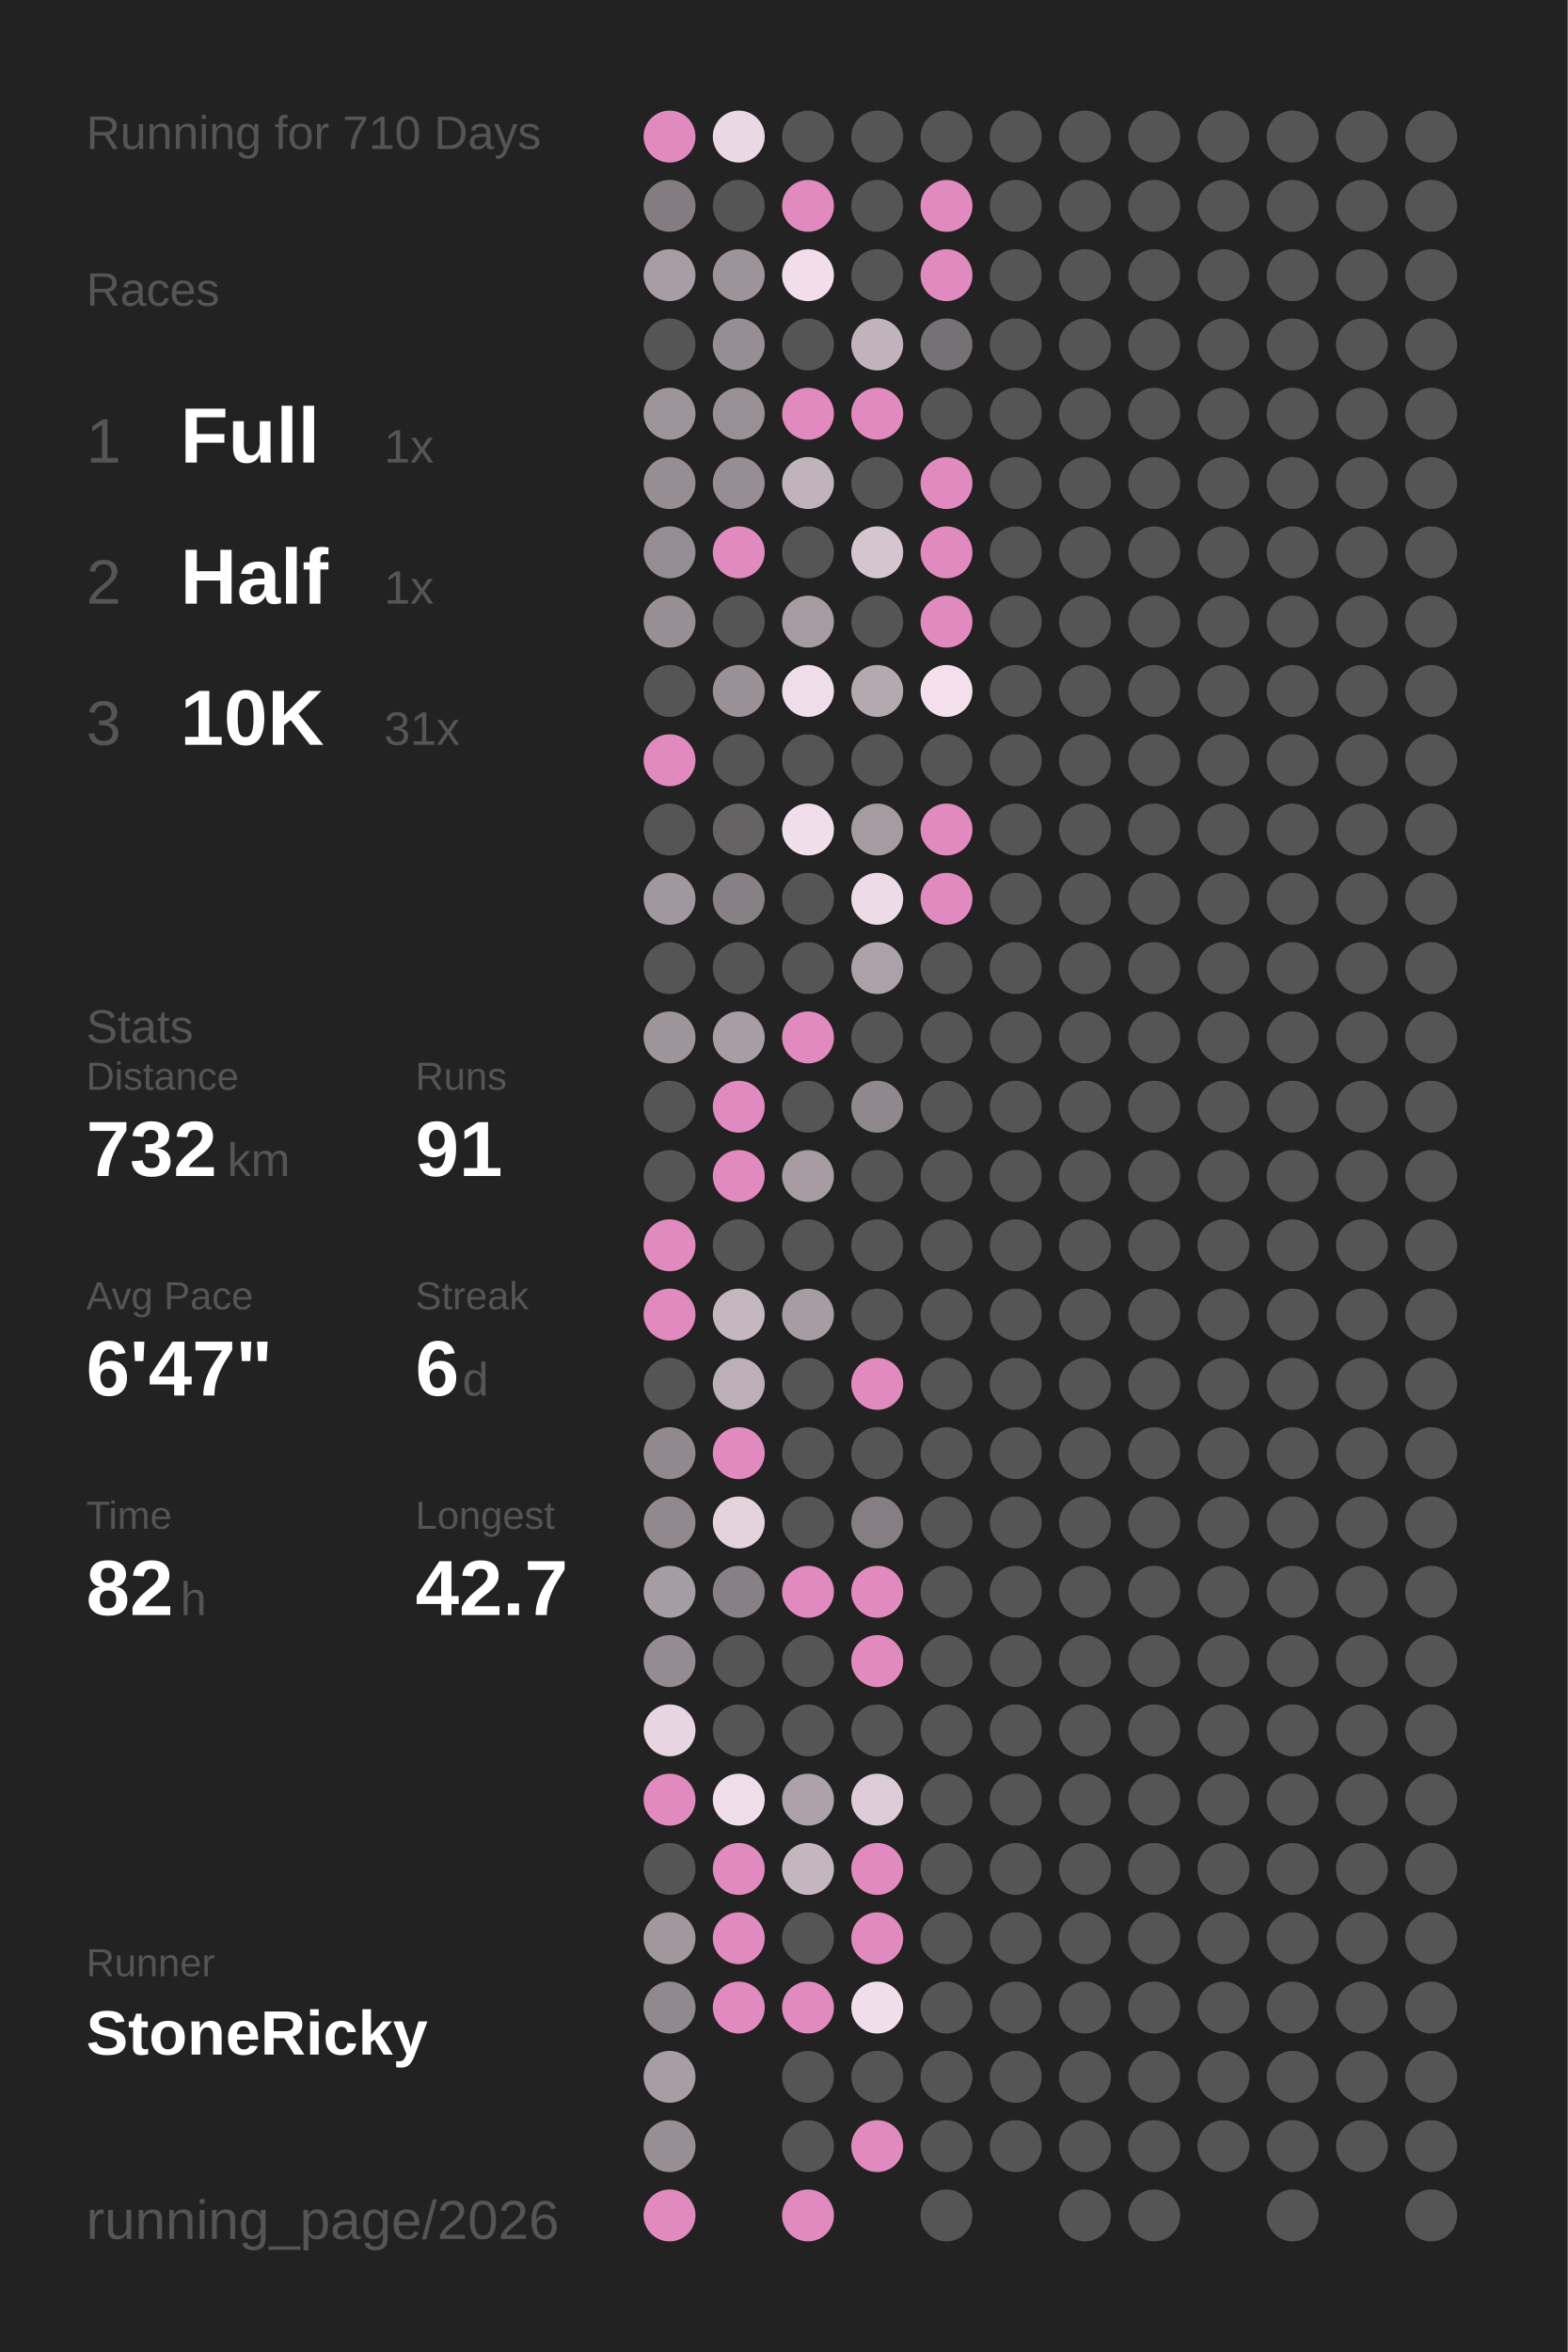
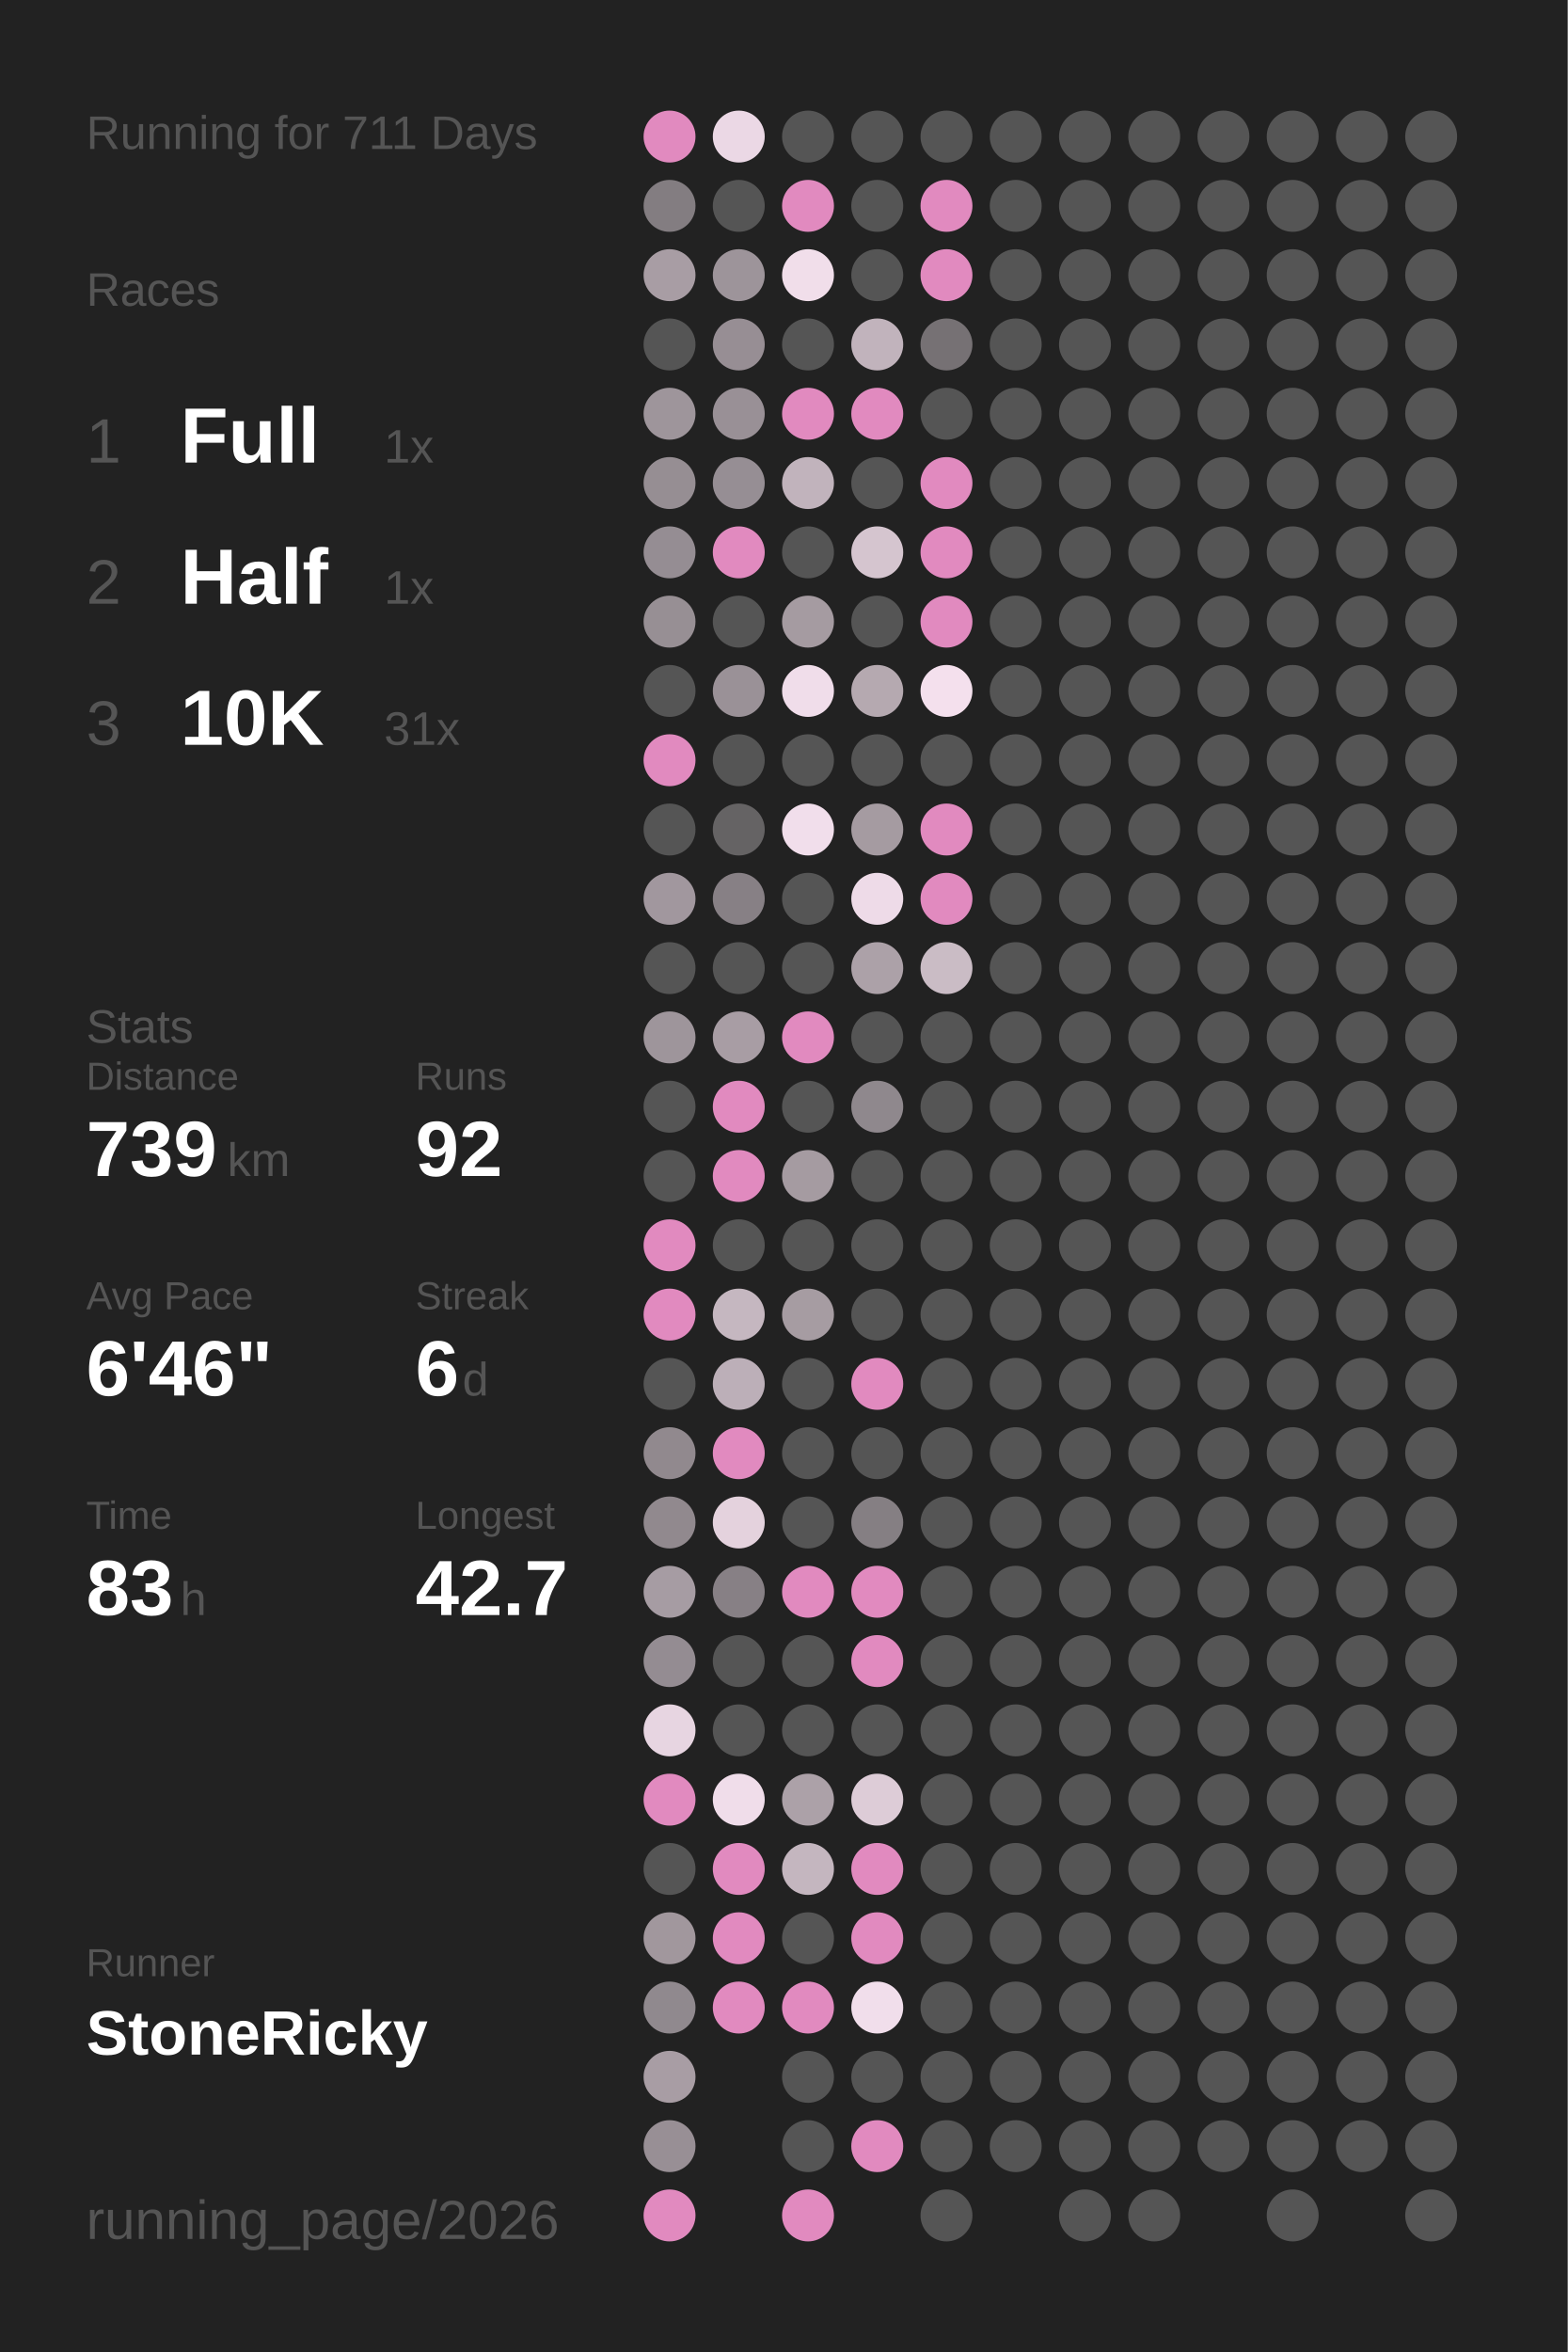
<svg xmlns="http://www.w3.org/2000/svg" baseProfile="full" height="300mm" version="1.1" viewBox="0,0,200,300" width="200mm">
  <defs />
  <rect fill="#222222" height="300" width="200" x="0" y="0" />
-   <text fill="#555555" style="font-size:6px; font-family:Arial;" x="11" y="19">Running for 710 Days</text>
+   <text fill="#555555" style="font-size:6px; font-family:Arial;" x="11" y="19">Running for 711 Days</text>
  <text fill="#555555" style="font-size:6px; font-family:Arial;" x="11" y="39">Races</text>
  <text fill="#555555" style="font-size:8px; font-family:Arial;" x="11" y="59">1</text>
  <text fill="#FFFFFF" style="font-size:10px; font-family:Arial; font-weight:bold;" x="23" y="59">Full</text>
  <text fill="#555555" style="font-size:6px; font-family:Arial;" x="49" y="59">1x</text>
  <text fill="#555555" style="font-size:8px; font-family:Arial;" x="11" y="77">2</text>
  <text fill="#FFFFFF" style="font-size:10px; font-family:Arial; font-weight:bold;" x="23" y="77">Half</text>
  <text fill="#555555" style="font-size:6px; font-family:Arial;" x="49" y="77">1x</text>
  <text fill="#555555" style="font-size:8px; font-family:Arial;" x="11" y="95">3</text>
  <text fill="#FFFFFF" style="font-size:10px; font-family:Arial; font-weight:bold;" x="23" y="95">10K</text>
  <text fill="#555555" style="font-size:6px; font-family:Arial;" x="49" y="95">31x</text>
  <text fill="#555555" style="font-size:6px; font-family:Arial;" x="11" y="133">Stats</text>
  <text fill="#555555" style="font-size:5px; font-family:Arial;" x="11" y="139">Distance</text>
-   <text fill="#FFFFFF" style="font-size:10px; font-family:Arial; font-weight:bold;" x="11" y="150">732</text>
+   <text fill="#FFFFFF" style="font-size:10px; font-family:Arial; font-weight:bold;" x="11" y="150">739</text>
  <text fill="#555555" style="font-size:6px; font-family:Arial;" x="29" y="150">km</text>
  <text fill="#555555" style="font-size:5px; font-family:Arial;" x="53" y="139">Runs</text>
-   <text fill="#FFFFFF" style="font-size:10px; font-family:Arial; font-weight:bold;" x="53" y="150">91</text>
+   <text fill="#FFFFFF" style="font-size:10px; font-family:Arial; font-weight:bold;" x="53" y="150">92</text>
  <text fill="#555555" style="font-size:5px; font-family:Arial;" x="11" y="167">Avg Pace</text>
-   <text fill="#FFFFFF" style="font-size:10px; font-family:Arial; font-weight:bold;" x="11" y="178">6'47"</text>
+   <text fill="#FFFFFF" style="font-size:10px; font-family:Arial; font-weight:bold;" x="11" y="178">6'46"</text>
  <text fill="#555555" style="font-size:5px; font-family:Arial;" x="53" y="167">Streak</text>
  <text fill="#FFFFFF" style="font-size:10px; font-family:Arial; font-weight:bold;" x="53" y="178">6</text>
  <text fill="#555555" style="font-size:6px; font-family:Arial;" x="59" y="178">d</text>
  <text fill="#555555" style="font-size:5px; font-family:Arial;" x="11" y="195">Time</text>
-   <text fill="#FFFFFF" style="font-size:10px; font-family:Arial; font-weight:bold;" x="11" y="206">82</text>
+   <text fill="#FFFFFF" style="font-size:10px; font-family:Arial; font-weight:bold;" x="11" y="206">83</text>
  <text fill="#555555" style="font-size:6px; font-family:Arial;" x="23" y="206">h</text>
  <text fill="#555555" style="font-size:5px; font-family:Arial;" x="53" y="195">Longest</text>
  <text fill="#FFFFFF" style="font-size:10px; font-family:Arial; font-weight:bold;" x="53" y="206">42.7</text>
  <text fill="#555555" style="font-size:5px; font-family:Arial;" x="11" y="252.065">Runner</text>
  <text fill="#FFFFFF" style="font-size:8px; font-family:Arial; font-weight:bold;" x="11" y="262.065">StoneRicky</text>
  <text fill="#555555" style="font-size:7px; font-family:Arial;" x="11" y="285.581">running_page/2026</text>
  <circle cx="85.417" cy="17.419" fill="#E18ABF" r="3.312" />
  <circle cx="85.417" cy="26.258" fill="#837d81" r="3.312" />
  <circle cx="85.417" cy="35.097" fill="#a89da4" r="3.312" />
  <circle cx="85.417" cy="43.935" fill="#555555" r="3.312" />
  <circle cx="85.417" cy="52.774" fill="#9e959b" r="3.312" />
  <circle cx="85.417" cy="61.613" fill="#968e93" r="3.312" />
  <circle cx="85.417" cy="70.452" fill="#958d93" r="3.312" />
  <circle cx="85.417" cy="79.29" fill="#978f94" r="3.312" />
  <circle cx="85.417" cy="88.129" fill="#555555" r="3.312" />
  <circle cx="85.417" cy="96.968" fill="#E18ABF" r="3.312" />
  <circle cx="85.417" cy="105.806" fill="#555555" r="3.312" />
  <circle cx="85.417" cy="114.645" fill="#a1979e" r="3.312" />
  <circle cx="85.417" cy="123.484" fill="#555555" r="3.312" />
  <circle cx="85.417" cy="132.323" fill="#9e959b" r="3.312" />
  <circle cx="85.417" cy="141.161" fill="#555555" r="3.312" />
  <circle cx="85.417" cy="150" fill="#555555" r="3.312" />
  <circle cx="85.417" cy="158.839" fill="#E18ABF" r="3.312" />
  <circle cx="85.417" cy="167.677" fill="#E18ABF" r="3.312" />
  <circle cx="85.417" cy="176.516" fill="#555555" r="3.312" />
  <circle cx="85.417" cy="185.355" fill="#91898e" r="3.312" />
  <circle cx="85.417" cy="194.194" fill="#91898e" r="3.312" />
  <circle cx="85.417" cy="203.032" fill="#a69ca3" r="3.312" />
  <circle cx="85.417" cy="211.871" fill="#948c92" r="3.312" />
  <circle cx="85.417" cy="220.71" fill="#e7d5e1" r="3.312" />
  <circle cx="85.417" cy="229.548" fill="#E18ABF" r="3.312" />
  <circle cx="85.417" cy="238.387" fill="#555555" r="3.312" />
  <circle cx="85.417" cy="247.226" fill="#a1979d" r="3.312" />
  <circle cx="85.417" cy="256.065" fill="#90898e" r="3.312" />
  <circle cx="85.417" cy="264.903" fill="#a89da4" r="3.312" />
  <circle cx="85.417" cy="273.742" fill="#988f95" r="3.312" />
  <circle cx="85.417" cy="282.581" fill="#E18ABF" r="3.312" />
  <circle cx="94.25" cy="17.419" fill="#ebd8e5" r="3.312" />
  <circle cx="94.25" cy="26.258" fill="#555555" r="3.312" />
  <circle cx="94.25" cy="35.097" fill="#9d949a" r="3.312" />
  <circle cx="94.25" cy="43.935" fill="#978e94" r="3.312" />
  <circle cx="94.25" cy="52.774" fill="#999096" r="3.312" />
  <circle cx="94.25" cy="61.613" fill="#968e94" r="3.312" />
  <circle cx="94.25" cy="70.452" fill="#E18ABF" r="3.312" />
  <circle cx="94.25" cy="79.29" fill="#555555" r="3.312" />
  <circle cx="94.25" cy="88.129" fill="#9a9197" r="3.312" />
  <circle cx="94.25" cy="96.968" fill="#555555" r="3.312" />
  <circle cx="94.25" cy="105.806" fill="#656364" r="3.312" />
  <circle cx="94.25" cy="114.645" fill="#878085" r="3.312" />
  <circle cx="94.25" cy="123.484" fill="#555555" r="3.312" />
  <circle cx="94.25" cy="132.323" fill="#a89da4" r="3.312" />
  <circle cx="94.25" cy="141.161" fill="#E18ABF" r="3.312" />
  <circle cx="94.25" cy="150" fill="#E18ABF" r="3.312" />
  <circle cx="94.25" cy="158.839" fill="#555555" r="3.312" />
  <circle cx="94.25" cy="167.677" fill="#c5b7c0" r="3.312" />
  <circle cx="94.25" cy="176.516" fill="#bcafb8" r="3.312" />
  <circle cx="94.25" cy="185.355" fill="#E18ABF" r="3.312" />
  <circle cx="94.25" cy="194.194" fill="#e4d2dd" r="3.312" />
  <circle cx="94.25" cy="203.032" fill="#878085" r="3.312" />
  <circle cx="94.25" cy="211.871" fill="#555555" r="3.312" />
  <circle cx="94.25" cy="220.71" fill="#555555" r="3.312" />
  <circle cx="94.25" cy="229.548" fill="#f0ddea" r="3.312" />
  <circle cx="94.25" cy="238.387" fill="#E18ABF" r="3.312" />
  <circle cx="94.25" cy="247.226" fill="#E18ABF" r="3.312" />
  <circle cx="94.25" cy="256.065" fill="#E18ABF" r="3.312" />
  <circle cx="103.083" cy="17.419" fill="#555555" r="3.312" />
  <circle cx="103.083" cy="26.258" fill="#E18ABF" r="3.312" />
  <circle cx="103.083" cy="35.097" fill="#f1deea" r="3.312" />
  <circle cx="103.083" cy="43.935" fill="#555555" r="3.312" />
  <circle cx="103.083" cy="52.774" fill="#E18ABF" r="3.312" />
  <circle cx="103.083" cy="61.613" fill="#c1b3bc" r="3.312" />
  <circle cx="103.083" cy="70.452" fill="#555555" r="3.312" />
  <circle cx="103.083" cy="79.29" fill="#a59ba1" r="3.312" />
  <circle cx="103.083" cy="88.129" fill="#f0ddea" r="3.312" />
  <circle cx="103.083" cy="96.968" fill="#555555" r="3.312" />
  <circle cx="103.083" cy="105.806" fill="#f1deeb" r="3.312" />
  <circle cx="103.083" cy="114.645" fill="#555555" r="3.312" />
  <circle cx="103.083" cy="123.484" fill="#555555" r="3.312" />
  <circle cx="103.083" cy="132.323" fill="#E18ABF" r="3.312" />
  <circle cx="103.083" cy="141.161" fill="#555555" r="3.312" />
  <circle cx="103.083" cy="150" fill="#a59ba1" r="3.312" />
  <circle cx="103.083" cy="158.839" fill="#555555" r="3.312" />
  <circle cx="103.083" cy="167.677" fill="#a69ca2" r="3.312" />
  <circle cx="103.083" cy="176.516" fill="#555555" r="3.312" />
  <circle cx="103.083" cy="185.355" fill="#555555" r="3.312" />
  <circle cx="103.083" cy="194.194" fill="#555555" r="3.312" />
  <circle cx="103.083" cy="203.032" fill="#E18ABF" r="3.312" />
  <circle cx="103.083" cy="211.871" fill="#555555" r="3.312" />
  <circle cx="103.083" cy="220.71" fill="#555555" r="3.312" />
  <circle cx="103.083" cy="229.548" fill="#aca1a8" r="3.312" />
  <circle cx="103.083" cy="238.387" fill="#c4b6bf" r="3.312" />
  <circle cx="103.083" cy="247.226" fill="#555555" r="3.312" />
  <circle cx="103.083" cy="256.065" fill="#E18ABF" r="3.312" />
  <circle cx="103.083" cy="264.903" fill="#555555" r="3.312" />
  <circle cx="103.083" cy="273.742" fill="#555555" r="3.312" />
  <circle cx="103.083" cy="282.581" fill="#E18ABF" r="3.312" />
  <circle cx="111.917" cy="17.419" fill="#555555" r="3.312" />
  <circle cx="111.917" cy="26.258" fill="#555555" r="3.312" />
  <circle cx="111.917" cy="35.097" fill="#555555" r="3.312" />
  <circle cx="111.917" cy="43.935" fill="#c1b3bc" r="3.312" />
  <circle cx="111.917" cy="52.774" fill="#E18ABF" r="3.312" />
  <circle cx="111.917" cy="61.613" fill="#555555" r="3.312" />
  <circle cx="111.917" cy="70.452" fill="#d5c5cf" r="3.312" />
  <circle cx="111.917" cy="79.29" fill="#555555" r="3.312" />
  <circle cx="111.917" cy="88.129" fill="#b5a9b0" r="3.312" />
  <circle cx="111.917" cy="96.968" fill="#555555" r="3.312" />
  <circle cx="111.917" cy="105.806" fill="#a59ba1" r="3.312" />
  <circle cx="111.917" cy="114.645" fill="#eedbe8" r="3.312" />
  <circle cx="111.917" cy="123.484" fill="#aca1a8" r="3.312" />
  <circle cx="111.917" cy="132.323" fill="#555555" r="3.312" />
  <circle cx="111.917" cy="141.161" fill="#8f888d" r="3.312" />
  <circle cx="111.917" cy="150" fill="#555555" r="3.312" />
  <circle cx="111.917" cy="158.839" fill="#555555" r="3.312" />
  <circle cx="111.917" cy="167.677" fill="#555555" r="3.312" />
  <circle cx="111.917" cy="176.516" fill="#E18ABF" r="3.312" />
  <circle cx="111.917" cy="185.355" fill="#555555" r="3.312" />
  <circle cx="111.917" cy="194.194" fill="#857f83" r="3.312" />
  <circle cx="111.917" cy="203.032" fill="#E18ABF" r="3.312" />
  <circle cx="111.917" cy="211.871" fill="#E18ABF" r="3.312" />
  <circle cx="111.917" cy="220.71" fill="#555555" r="3.312" />
  <circle cx="111.917" cy="229.548" fill="#ddccd7" r="3.312" />
  <circle cx="111.917" cy="238.387" fill="#E18ABF" r="3.312" />
  <circle cx="111.917" cy="247.226" fill="#E18ABF" r="3.312" />
  <circle cx="111.917" cy="256.065" fill="#f1deeb" r="3.312" />
  <circle cx="111.917" cy="264.903" fill="#555555" r="3.312" />
  <circle cx="111.917" cy="273.742" fill="#E18ABF" r="3.312" />
  <circle cx="120.75" cy="17.419" fill="#555555" r="3.312" />
  <circle cx="120.75" cy="26.258" fill="#E18ABF" r="3.312" />
  <circle cx="120.75" cy="35.097" fill="#E18ABF" r="3.312" />
  <circle cx="120.75" cy="43.935" fill="#767174" r="3.312" />
  <circle cx="120.75" cy="52.774" fill="#555555" r="3.312" />
  <circle cx="120.75" cy="61.613" fill="#E18ABF" r="3.312" />
  <circle cx="120.75" cy="70.452" fill="#E18ABF" r="3.312" />
  <circle cx="120.75" cy="79.29" fill="#E18ABF" r="3.312" />
  <circle cx="120.75" cy="88.129" fill="#f4e0ed" r="3.312" />
  <circle cx="120.75" cy="96.968" fill="#555555" r="3.312" />
  <circle cx="120.75" cy="105.806" fill="#E18ABF" r="3.312" />
  <circle cx="120.75" cy="114.645" fill="#E18ABF" r="3.312" />
-   <circle cx="120.75" cy="123.484" fill="#555555" r="3.312" />
+   <circle cx="120.75" cy="123.484" fill="#cabcc5" r="3.312" />
  <circle cx="120.75" cy="132.323" fill="#555555" r="3.312" />
  <circle cx="120.75" cy="141.161" fill="#555555" r="3.312" />
  <circle cx="120.75" cy="150" fill="#555555" r="3.312" />
  <circle cx="120.75" cy="158.839" fill="#555555" r="3.312" />
  <circle cx="120.75" cy="167.677" fill="#555555" r="3.312" />
  <circle cx="120.75" cy="176.516" fill="#555555" r="3.312" />
  <circle cx="120.75" cy="185.355" fill="#555555" r="3.312" />
  <circle cx="120.75" cy="194.194" fill="#555555" r="3.312" />
  <circle cx="120.75" cy="203.032" fill="#555555" r="3.312" />
  <circle cx="120.75" cy="211.871" fill="#555555" r="3.312" />
  <circle cx="120.75" cy="220.71" fill="#555555" r="3.312" />
  <circle cx="120.75" cy="229.548" fill="#555555" r="3.312" />
  <circle cx="120.75" cy="238.387" fill="#555555" r="3.312" />
  <circle cx="120.75" cy="247.226" fill="#555555" r="3.312" />
  <circle cx="120.75" cy="256.065" fill="#555555" r="3.312" />
  <circle cx="120.75" cy="264.903" fill="#555555" r="3.312" />
  <circle cx="120.75" cy="273.742" fill="#555555" r="3.312" />
  <circle cx="120.75" cy="282.581" fill="#555555" r="3.312" />
  <circle cx="129.583" cy="17.419" fill="#555555" r="3.312" />
  <circle cx="129.583" cy="26.258" fill="#555555" r="3.312" />
  <circle cx="129.583" cy="35.097" fill="#555555" r="3.312" />
  <circle cx="129.583" cy="43.935" fill="#555555" r="3.312" />
  <circle cx="129.583" cy="52.774" fill="#555555" r="3.312" />
  <circle cx="129.583" cy="61.613" fill="#555555" r="3.312" />
  <circle cx="129.583" cy="70.452" fill="#555555" r="3.312" />
  <circle cx="129.583" cy="79.29" fill="#555555" r="3.312" />
  <circle cx="129.583" cy="88.129" fill="#555555" r="3.312" />
  <circle cx="129.583" cy="96.968" fill="#555555" r="3.312" />
  <circle cx="129.583" cy="105.806" fill="#555555" r="3.312" />
  <circle cx="129.583" cy="114.645" fill="#555555" r="3.312" />
  <circle cx="129.583" cy="123.484" fill="#555555" r="3.312" />
  <circle cx="129.583" cy="132.323" fill="#555555" r="3.312" />
  <circle cx="129.583" cy="141.161" fill="#555555" r="3.312" />
  <circle cx="129.583" cy="150" fill="#555555" r="3.312" />
  <circle cx="129.583" cy="158.839" fill="#555555" r="3.312" />
  <circle cx="129.583" cy="167.677" fill="#555555" r="3.312" />
  <circle cx="129.583" cy="176.516" fill="#555555" r="3.312" />
  <circle cx="129.583" cy="185.355" fill="#555555" r="3.312" />
  <circle cx="129.583" cy="194.194" fill="#555555" r="3.312" />
  <circle cx="129.583" cy="203.032" fill="#555555" r="3.312" />
  <circle cx="129.583" cy="211.871" fill="#555555" r="3.312" />
  <circle cx="129.583" cy="220.71" fill="#555555" r="3.312" />
  <circle cx="129.583" cy="229.548" fill="#555555" r="3.312" />
  <circle cx="129.583" cy="238.387" fill="#555555" r="3.312" />
  <circle cx="129.583" cy="247.226" fill="#555555" r="3.312" />
  <circle cx="129.583" cy="256.065" fill="#555555" r="3.312" />
  <circle cx="129.583" cy="264.903" fill="#555555" r="3.312" />
  <circle cx="129.583" cy="273.742" fill="#555555" r="3.312" />
  <circle cx="138.417" cy="17.419" fill="#555555" r="3.312" />
  <circle cx="138.417" cy="26.258" fill="#555555" r="3.312" />
  <circle cx="138.417" cy="35.097" fill="#555555" r="3.312" />
  <circle cx="138.417" cy="43.935" fill="#555555" r="3.312" />
  <circle cx="138.417" cy="52.774" fill="#555555" r="3.312" />
  <circle cx="138.417" cy="61.613" fill="#555555" r="3.312" />
  <circle cx="138.417" cy="70.452" fill="#555555" r="3.312" />
  <circle cx="138.417" cy="79.29" fill="#555555" r="3.312" />
  <circle cx="138.417" cy="88.129" fill="#555555" r="3.312" />
  <circle cx="138.417" cy="96.968" fill="#555555" r="3.312" />
  <circle cx="138.417" cy="105.806" fill="#555555" r="3.312" />
  <circle cx="138.417" cy="114.645" fill="#555555" r="3.312" />
  <circle cx="138.417" cy="123.484" fill="#555555" r="3.312" />
  <circle cx="138.417" cy="132.323" fill="#555555" r="3.312" />
  <circle cx="138.417" cy="141.161" fill="#555555" r="3.312" />
  <circle cx="138.417" cy="150" fill="#555555" r="3.312" />
  <circle cx="138.417" cy="158.839" fill="#555555" r="3.312" />
  <circle cx="138.417" cy="167.677" fill="#555555" r="3.312" />
  <circle cx="138.417" cy="176.516" fill="#555555" r="3.312" />
  <circle cx="138.417" cy="185.355" fill="#555555" r="3.312" />
  <circle cx="138.417" cy="194.194" fill="#555555" r="3.312" />
  <circle cx="138.417" cy="203.032" fill="#555555" r="3.312" />
  <circle cx="138.417" cy="211.871" fill="#555555" r="3.312" />
  <circle cx="138.417" cy="220.71" fill="#555555" r="3.312" />
  <circle cx="138.417" cy="229.548" fill="#555555" r="3.312" />
  <circle cx="138.417" cy="238.387" fill="#555555" r="3.312" />
  <circle cx="138.417" cy="247.226" fill="#555555" r="3.312" />
  <circle cx="138.417" cy="256.065" fill="#555555" r="3.312" />
  <circle cx="138.417" cy="264.903" fill="#555555" r="3.312" />
  <circle cx="138.417" cy="273.742" fill="#555555" r="3.312" />
  <circle cx="138.417" cy="282.581" fill="#555555" r="3.312" />
  <circle cx="147.25" cy="17.419" fill="#555555" r="3.312" />
  <circle cx="147.25" cy="26.258" fill="#555555" r="3.312" />
  <circle cx="147.25" cy="35.097" fill="#555555" r="3.312" />
  <circle cx="147.25" cy="43.935" fill="#555555" r="3.312" />
  <circle cx="147.25" cy="52.774" fill="#555555" r="3.312" />
  <circle cx="147.25" cy="61.613" fill="#555555" r="3.312" />
  <circle cx="147.25" cy="70.452" fill="#555555" r="3.312" />
  <circle cx="147.25" cy="79.29" fill="#555555" r="3.312" />
  <circle cx="147.25" cy="88.129" fill="#555555" r="3.312" />
  <circle cx="147.25" cy="96.968" fill="#555555" r="3.312" />
  <circle cx="147.25" cy="105.806" fill="#555555" r="3.312" />
  <circle cx="147.25" cy="114.645" fill="#555555" r="3.312" />
  <circle cx="147.25" cy="123.484" fill="#555555" r="3.312" />
  <circle cx="147.25" cy="132.323" fill="#555555" r="3.312" />
  <circle cx="147.25" cy="141.161" fill="#555555" r="3.312" />
  <circle cx="147.25" cy="150" fill="#555555" r="3.312" />
  <circle cx="147.25" cy="158.839" fill="#555555" r="3.312" />
  <circle cx="147.25" cy="167.677" fill="#555555" r="3.312" />
  <circle cx="147.25" cy="176.516" fill="#555555" r="3.312" />
  <circle cx="147.25" cy="185.355" fill="#555555" r="3.312" />
  <circle cx="147.25" cy="194.194" fill="#555555" r="3.312" />
  <circle cx="147.25" cy="203.032" fill="#555555" r="3.312" />
  <circle cx="147.25" cy="211.871" fill="#555555" r="3.312" />
  <circle cx="147.25" cy="220.71" fill="#555555" r="3.312" />
  <circle cx="147.25" cy="229.548" fill="#555555" r="3.312" />
  <circle cx="147.25" cy="238.387" fill="#555555" r="3.312" />
  <circle cx="147.25" cy="247.226" fill="#555555" r="3.312" />
  <circle cx="147.25" cy="256.065" fill="#555555" r="3.312" />
  <circle cx="147.25" cy="264.903" fill="#555555" r="3.312" />
  <circle cx="147.25" cy="273.742" fill="#555555" r="3.312" />
  <circle cx="147.25" cy="282.581" fill="#555555" r="3.312" />
  <circle cx="156.083" cy="17.419" fill="#555555" r="3.312" />
  <circle cx="156.083" cy="26.258" fill="#555555" r="3.312" />
  <circle cx="156.083" cy="35.097" fill="#555555" r="3.312" />
  <circle cx="156.083" cy="43.935" fill="#555555" r="3.312" />
  <circle cx="156.083" cy="52.774" fill="#555555" r="3.312" />
  <circle cx="156.083" cy="61.613" fill="#555555" r="3.312" />
  <circle cx="156.083" cy="70.452" fill="#555555" r="3.312" />
  <circle cx="156.083" cy="79.29" fill="#555555" r="3.312" />
  <circle cx="156.083" cy="88.129" fill="#555555" r="3.312" />
  <circle cx="156.083" cy="96.968" fill="#555555" r="3.312" />
  <circle cx="156.083" cy="105.806" fill="#555555" r="3.312" />
  <circle cx="156.083" cy="114.645" fill="#555555" r="3.312" />
  <circle cx="156.083" cy="123.484" fill="#555555" r="3.312" />
  <circle cx="156.083" cy="132.323" fill="#555555" r="3.312" />
  <circle cx="156.083" cy="141.161" fill="#555555" r="3.312" />
  <circle cx="156.083" cy="150" fill="#555555" r="3.312" />
  <circle cx="156.083" cy="158.839" fill="#555555" r="3.312" />
  <circle cx="156.083" cy="167.677" fill="#555555" r="3.312" />
  <circle cx="156.083" cy="176.516" fill="#555555" r="3.312" />
  <circle cx="156.083" cy="185.355" fill="#555555" r="3.312" />
  <circle cx="156.083" cy="194.194" fill="#555555" r="3.312" />
  <circle cx="156.083" cy="203.032" fill="#555555" r="3.312" />
  <circle cx="156.083" cy="211.871" fill="#555555" r="3.312" />
  <circle cx="156.083" cy="220.71" fill="#555555" r="3.312" />
  <circle cx="156.083" cy="229.548" fill="#555555" r="3.312" />
  <circle cx="156.083" cy="238.387" fill="#555555" r="3.312" />
  <circle cx="156.083" cy="247.226" fill="#555555" r="3.312" />
  <circle cx="156.083" cy="256.065" fill="#555555" r="3.312" />
  <circle cx="156.083" cy="264.903" fill="#555555" r="3.312" />
  <circle cx="156.083" cy="273.742" fill="#555555" r="3.312" />
  <circle cx="164.917" cy="17.419" fill="#555555" r="3.312" />
  <circle cx="164.917" cy="26.258" fill="#555555" r="3.312" />
  <circle cx="164.917" cy="35.097" fill="#555555" r="3.312" />
  <circle cx="164.917" cy="43.935" fill="#555555" r="3.312" />
  <circle cx="164.917" cy="52.774" fill="#555555" r="3.312" />
  <circle cx="164.917" cy="61.613" fill="#555555" r="3.312" />
  <circle cx="164.917" cy="70.452" fill="#555555" r="3.312" />
  <circle cx="164.917" cy="79.29" fill="#555555" r="3.312" />
  <circle cx="164.917" cy="88.129" fill="#555555" r="3.312" />
  <circle cx="164.917" cy="96.968" fill="#555555" r="3.312" />
  <circle cx="164.917" cy="105.806" fill="#555555" r="3.312" />
  <circle cx="164.917" cy="114.645" fill="#555555" r="3.312" />
  <circle cx="164.917" cy="123.484" fill="#555555" r="3.312" />
  <circle cx="164.917" cy="132.323" fill="#555555" r="3.312" />
  <circle cx="164.917" cy="141.161" fill="#555555" r="3.312" />
  <circle cx="164.917" cy="150" fill="#555555" r="3.312" />
  <circle cx="164.917" cy="158.839" fill="#555555" r="3.312" />
  <circle cx="164.917" cy="167.677" fill="#555555" r="3.312" />
  <circle cx="164.917" cy="176.516" fill="#555555" r="3.312" />
  <circle cx="164.917" cy="185.355" fill="#555555" r="3.312" />
  <circle cx="164.917" cy="194.194" fill="#555555" r="3.312" />
  <circle cx="164.917" cy="203.032" fill="#555555" r="3.312" />
  <circle cx="164.917" cy="211.871" fill="#555555" r="3.312" />
  <circle cx="164.917" cy="220.71" fill="#555555" r="3.312" />
  <circle cx="164.917" cy="229.548" fill="#555555" r="3.312" />
  <circle cx="164.917" cy="238.387" fill="#555555" r="3.312" />
  <circle cx="164.917" cy="247.226" fill="#555555" r="3.312" />
  <circle cx="164.917" cy="256.065" fill="#555555" r="3.312" />
  <circle cx="164.917" cy="264.903" fill="#555555" r="3.312" />
  <circle cx="164.917" cy="273.742" fill="#555555" r="3.312" />
  <circle cx="164.917" cy="282.581" fill="#555555" r="3.312" />
  <circle cx="173.75" cy="17.419" fill="#555555" r="3.312" />
  <circle cx="173.75" cy="26.258" fill="#555555" r="3.312" />
  <circle cx="173.75" cy="35.097" fill="#555555" r="3.312" />
  <circle cx="173.75" cy="43.935" fill="#555555" r="3.312" />
  <circle cx="173.75" cy="52.774" fill="#555555" r="3.312" />
  <circle cx="173.75" cy="61.613" fill="#555555" r="3.312" />
  <circle cx="173.75" cy="70.452" fill="#555555" r="3.312" />
  <circle cx="173.75" cy="79.29" fill="#555555" r="3.312" />
  <circle cx="173.75" cy="88.129" fill="#555555" r="3.312" />
  <circle cx="173.75" cy="96.968" fill="#555555" r="3.312" />
  <circle cx="173.75" cy="105.806" fill="#555555" r="3.312" />
  <circle cx="173.75" cy="114.645" fill="#555555" r="3.312" />
  <circle cx="173.75" cy="123.484" fill="#555555" r="3.312" />
  <circle cx="173.75" cy="132.323" fill="#555555" r="3.312" />
  <circle cx="173.75" cy="141.161" fill="#555555" r="3.312" />
  <circle cx="173.75" cy="150" fill="#555555" r="3.312" />
  <circle cx="173.75" cy="158.839" fill="#555555" r="3.312" />
  <circle cx="173.75" cy="167.677" fill="#555555" r="3.312" />
  <circle cx="173.75" cy="176.516" fill="#555555" r="3.312" />
  <circle cx="173.75" cy="185.355" fill="#555555" r="3.312" />
  <circle cx="173.75" cy="194.194" fill="#555555" r="3.312" />
  <circle cx="173.75" cy="203.032" fill="#555555" r="3.312" />
  <circle cx="173.75" cy="211.871" fill="#555555" r="3.312" />
  <circle cx="173.75" cy="220.71" fill="#555555" r="3.312" />
  <circle cx="173.75" cy="229.548" fill="#555555" r="3.312" />
  <circle cx="173.75" cy="238.387" fill="#555555" r="3.312" />
  <circle cx="173.75" cy="247.226" fill="#555555" r="3.312" />
  <circle cx="173.75" cy="256.065" fill="#555555" r="3.312" />
  <circle cx="173.75" cy="264.903" fill="#555555" r="3.312" />
  <circle cx="173.75" cy="273.742" fill="#555555" r="3.312" />
  <circle cx="182.583" cy="17.419" fill="#555555" r="3.312" />
  <circle cx="182.583" cy="26.258" fill="#555555" r="3.312" />
  <circle cx="182.583" cy="35.097" fill="#555555" r="3.312" />
  <circle cx="182.583" cy="43.935" fill="#555555" r="3.312" />
  <circle cx="182.583" cy="52.774" fill="#555555" r="3.312" />
  <circle cx="182.583" cy="61.613" fill="#555555" r="3.312" />
  <circle cx="182.583" cy="70.452" fill="#555555" r="3.312" />
  <circle cx="182.583" cy="79.29" fill="#555555" r="3.312" />
  <circle cx="182.583" cy="88.129" fill="#555555" r="3.312" />
  <circle cx="182.583" cy="96.968" fill="#555555" r="3.312" />
  <circle cx="182.583" cy="105.806" fill="#555555" r="3.312" />
  <circle cx="182.583" cy="114.645" fill="#555555" r="3.312" />
  <circle cx="182.583" cy="123.484" fill="#555555" r="3.312" />
  <circle cx="182.583" cy="132.323" fill="#555555" r="3.312" />
  <circle cx="182.583" cy="141.161" fill="#555555" r="3.312" />
  <circle cx="182.583" cy="150" fill="#555555" r="3.312" />
  <circle cx="182.583" cy="158.839" fill="#555555" r="3.312" />
  <circle cx="182.583" cy="167.677" fill="#555555" r="3.312" />
  <circle cx="182.583" cy="176.516" fill="#555555" r="3.312" />
  <circle cx="182.583" cy="185.355" fill="#555555" r="3.312" />
  <circle cx="182.583" cy="194.194" fill="#555555" r="3.312" />
  <circle cx="182.583" cy="203.032" fill="#555555" r="3.312" />
  <circle cx="182.583" cy="211.871" fill="#555555" r="3.312" />
  <circle cx="182.583" cy="220.71" fill="#555555" r="3.312" />
  <circle cx="182.583" cy="229.548" fill="#555555" r="3.312" />
  <circle cx="182.583" cy="238.387" fill="#555555" r="3.312" />
  <circle cx="182.583" cy="247.226" fill="#555555" r="3.312" />
  <circle cx="182.583" cy="256.065" fill="#555555" r="3.312" />
  <circle cx="182.583" cy="264.903" fill="#555555" r="3.312" />
  <circle cx="182.583" cy="273.742" fill="#555555" r="3.312" />
  <circle cx="182.583" cy="282.581" fill="#555555" r="3.312" />
</svg>
